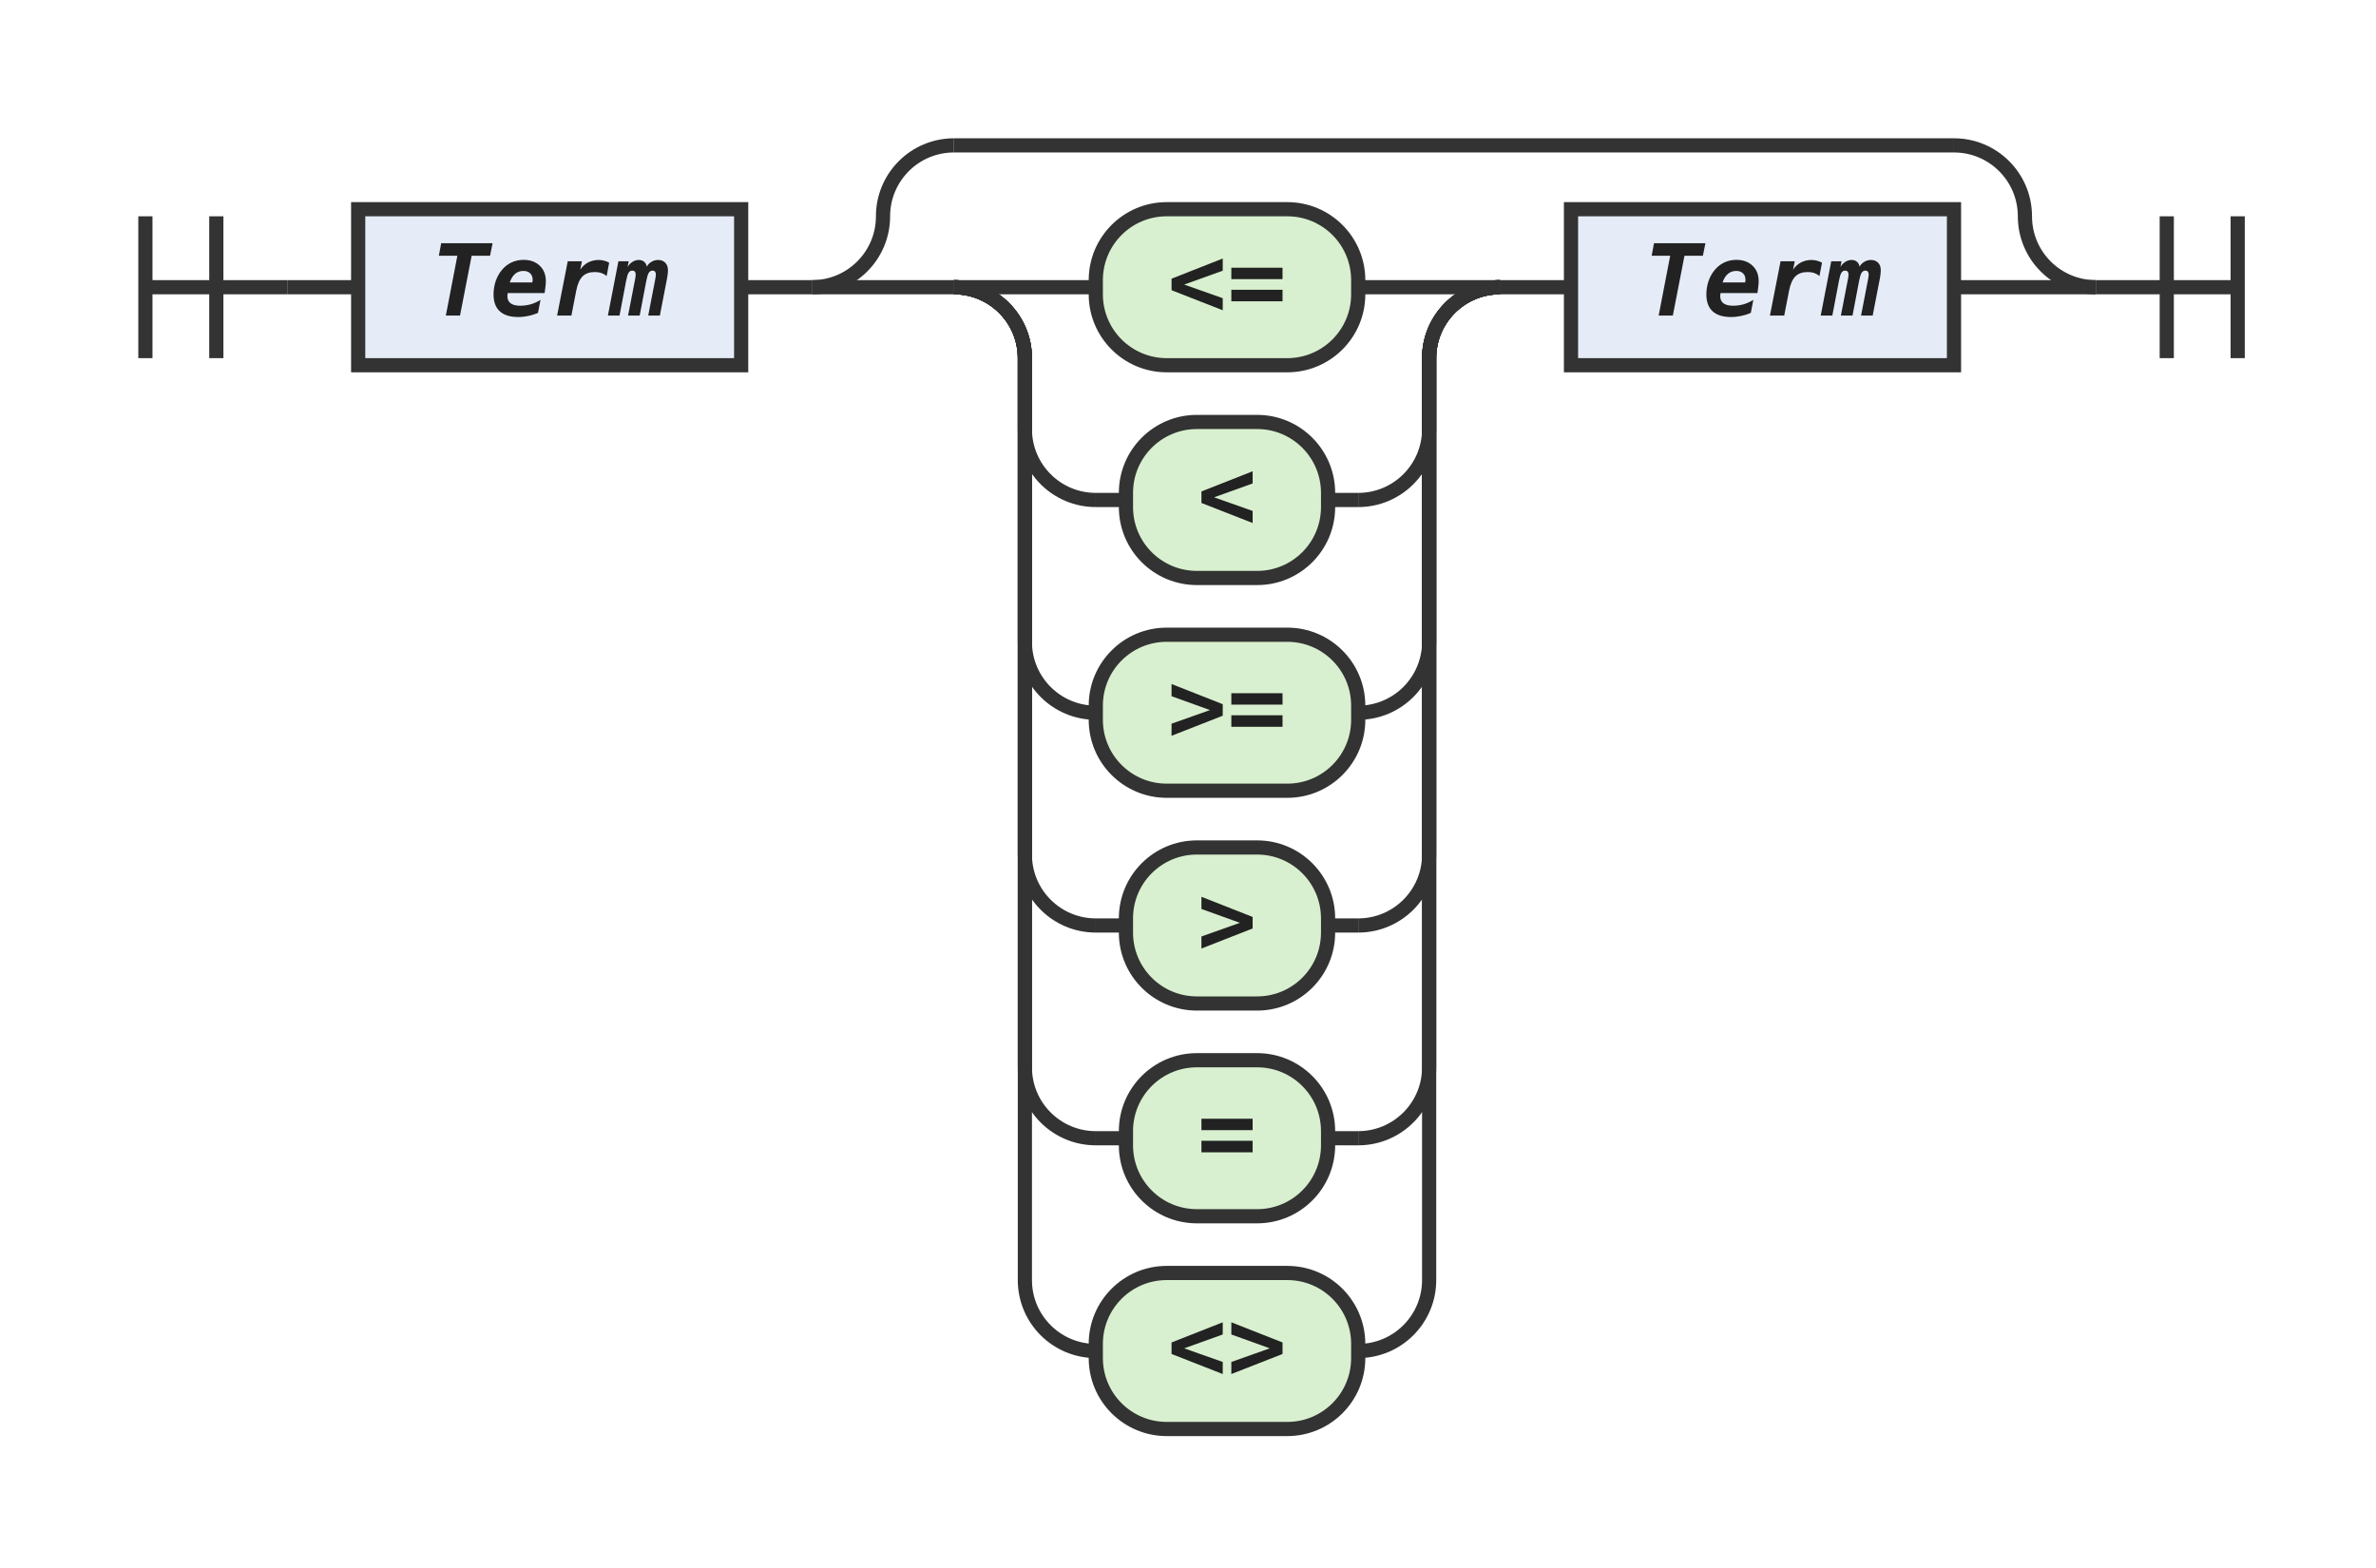
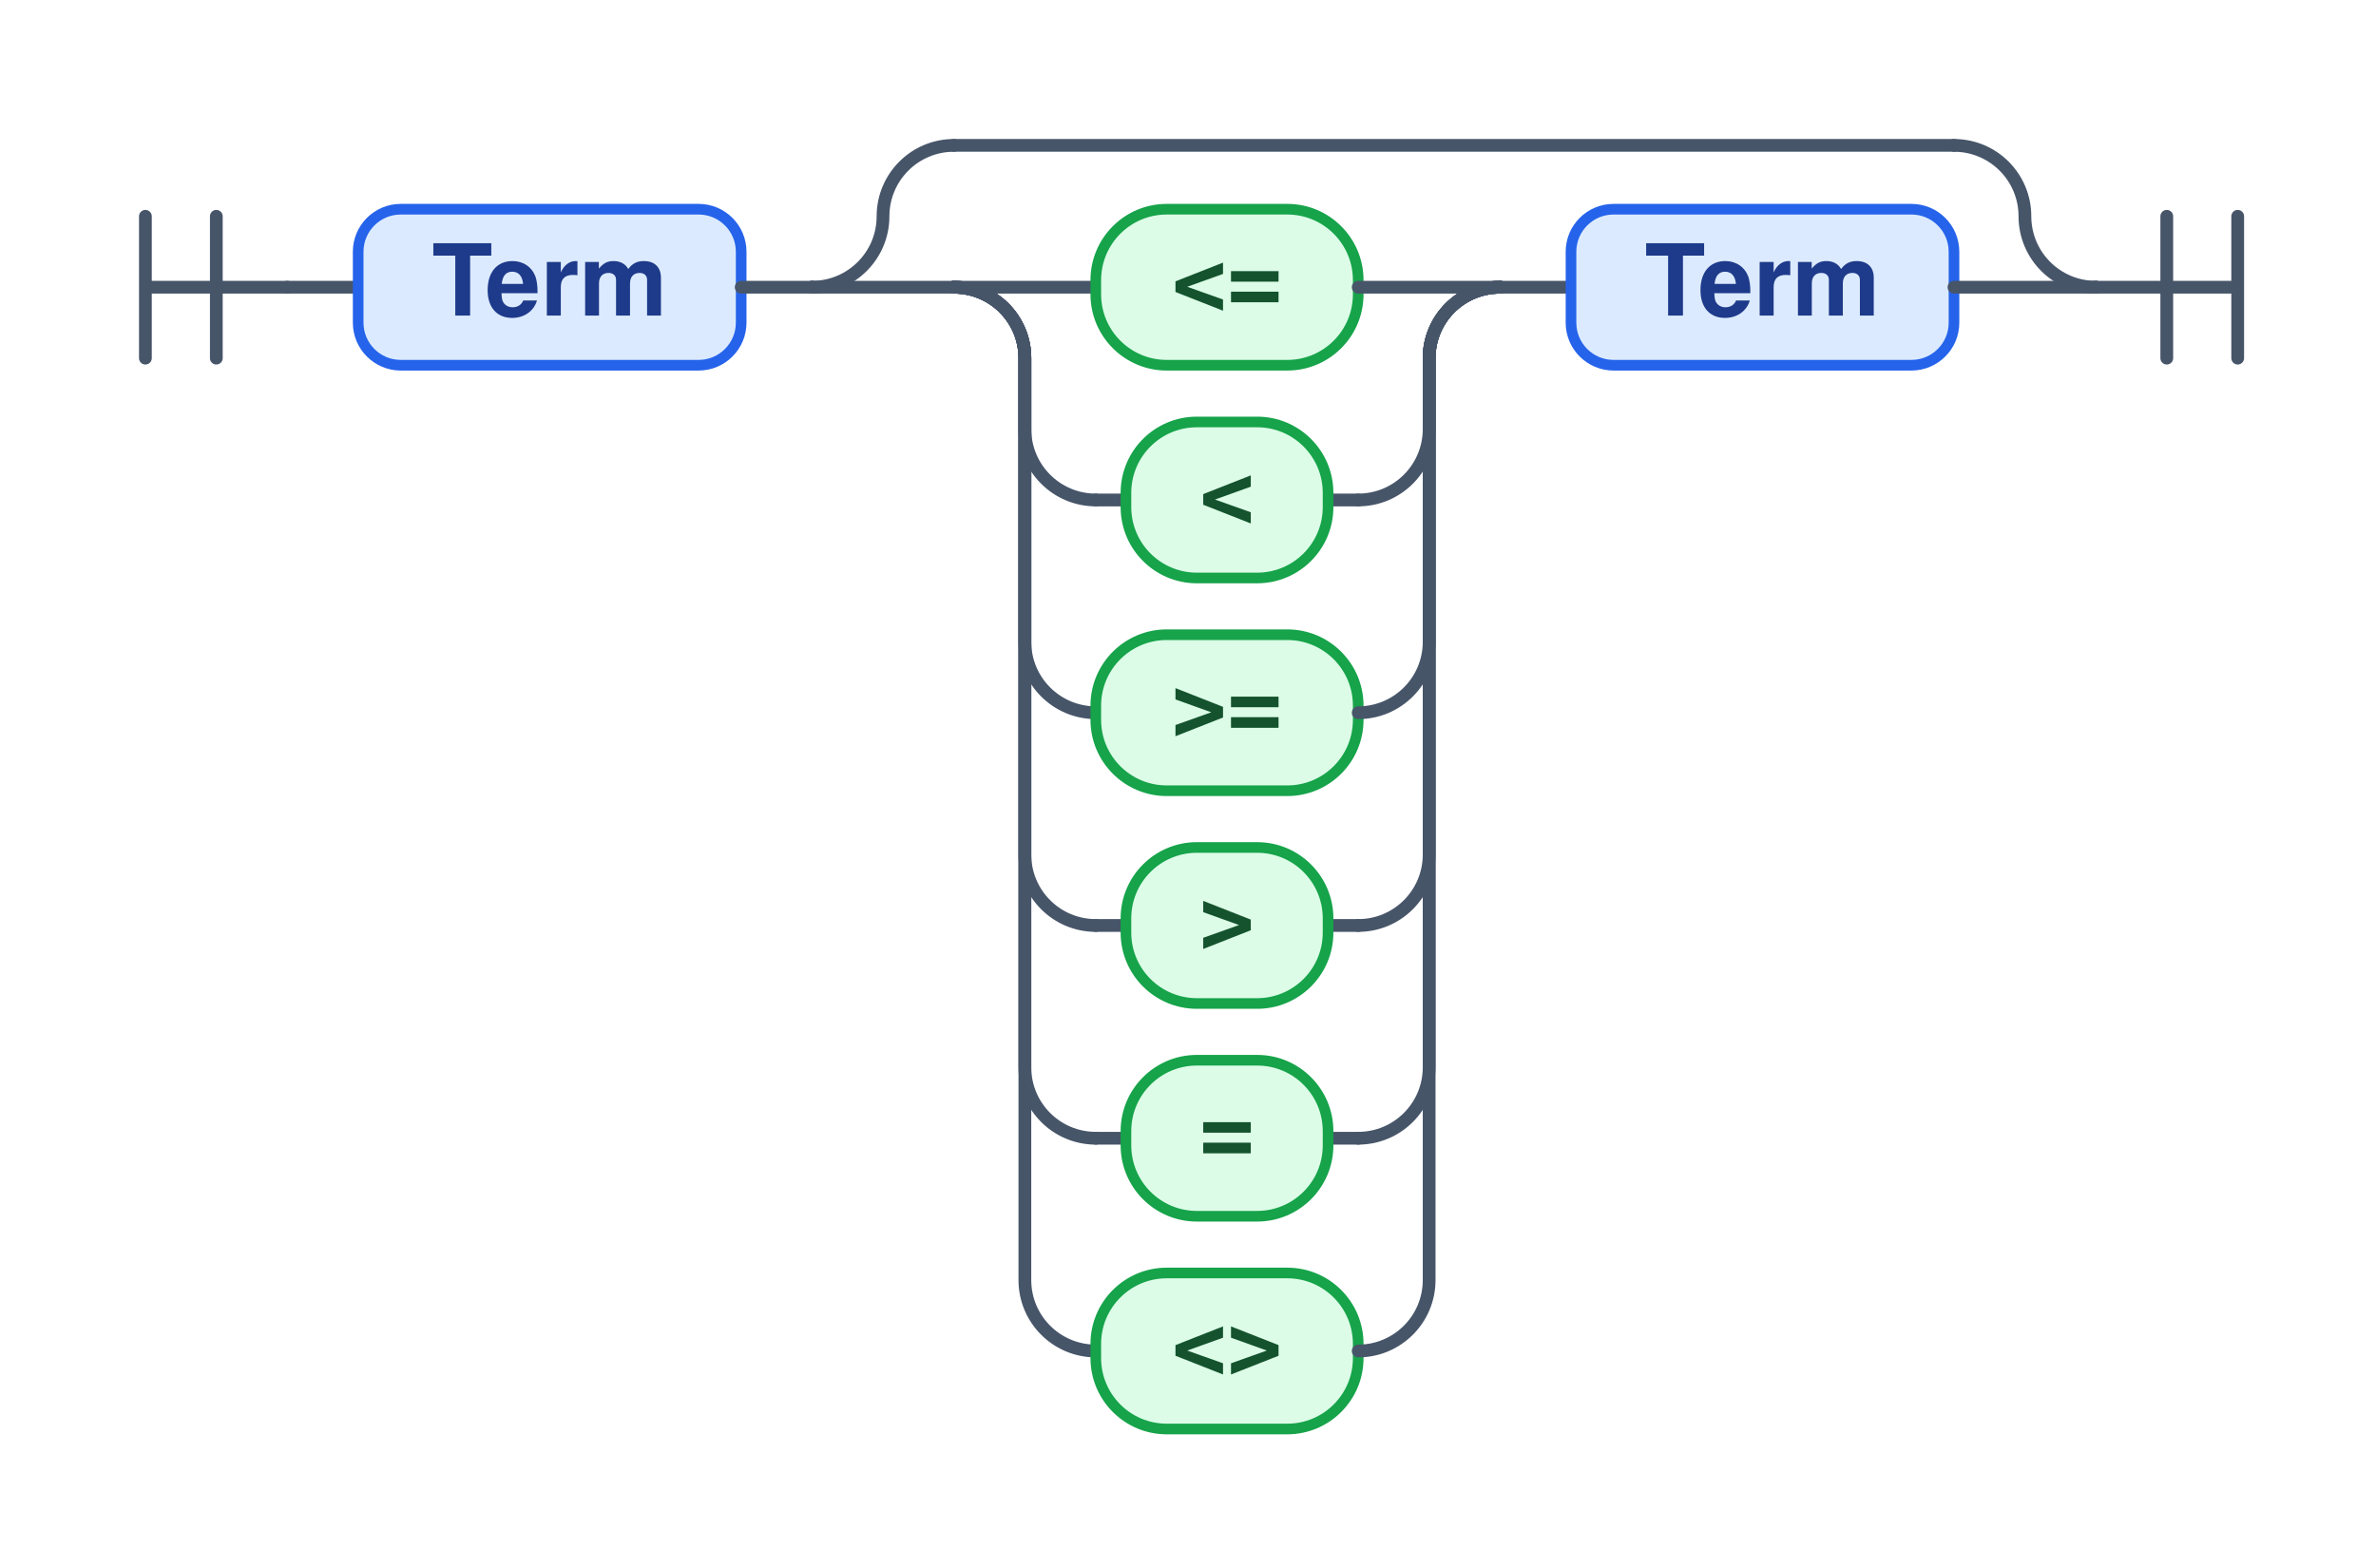
<svg xmlns="http://www.w3.org/2000/svg" class="railroad-diagram" height="221" viewBox="0 0 335.0 221" width="335.0">
  <g transform="translate(.5 .5)">
    <g>
      <path d="M20 30v20m10 -20v20m-10 -10h20" />
    </g>
    <path d="M40 40h10" />
    <g class="non-terminal ">
      <path d="M50 40h0.0" />
      <path d="M104.0 40h0.0" />
-       <rect height="22" width="54" x="50" y="29" />
+       <rect rx="6" ry="6" height="22" width="54" x="50" y="29" />
      <text x="77" y="44">Term</text>
    </g>
    <path d="M104.0 40h10" />
    <g>
      <path d="M114.0 40h0.0" />
      <path d="M295.0 40h0.0" />
      <path d="M114.0 40a10 10 0 0 0 10 -10v0a10 10 0 0 1 10 -10" />
      <g>
        <path d="M134.0 20h141.0" />
      </g>
      <path d="M275.0 20a10 10 0 0 1 10 10v0a10 10 0 0 0 10 10" />
      <path d="M114.0 40h20" />
      <g>
        <path d="M134.0 40h0.0" />
        <path d="M275.0 40h0.0" />
        <g>
          <path d="M134.0 40h0.0" />
          <path d="M211.0 40h0.0" />
          <path d="M134.0 40h20" />
          <g class="terminal ">
            <path d="M154.0 40h0.0" />
            <path d="M191.0 40h0.0" />
            <rect height="22" rx="10" ry="10" width="37" x="154" y="29" />
            <text x="172.5" y="44">&lt;=</text>
          </g>
          <path d="M191.0 40h20" />
          <path d="M134.0 40a10 10 0 0 1 10 10v10a10 10 0 0 0 10 10" />
          <g class="terminal ">
            <path d="M154.0 70h4.25" />
            <path d="M186.75 70h4.25" />
            <rect height="22" rx="10" ry="10" width="28.5" x="158.25" y="59" />
            <text x="172.5" y="74">&lt;</text>
          </g>
          <path d="M191.0 70a10 10 0 0 0 10 -10v-10a10 10 0 0 1 10 -10" />
          <path d="M134.0 40a10 10 0 0 1 10 10v40a10 10 0 0 0 10 10" />
          <g class="terminal ">
            <path d="M154.0 100h0.0" />
            <path d="M191.0 100h0.0" />
            <rect height="22" rx="10" ry="10" width="37" x="154" y="89" />
            <text x="172.5" y="104">&gt;=</text>
          </g>
          <path d="M191.0 100a10 10 0 0 0 10 -10v-40a10 10 0 0 1 10 -10" />
          <path d="M134.0 40a10 10 0 0 1 10 10v70a10 10 0 0 0 10 10" />
          <g class="terminal ">
            <path d="M154.0 130h4.25" />
            <path d="M186.75 130h4.25" />
            <rect height="22" rx="10" ry="10" width="28.5" x="158.25" y="119" />
            <text x="172.5" y="134">&gt;</text>
          </g>
          <path d="M191.0 130a10 10 0 0 0 10 -10v-70a10 10 0 0 1 10 -10" />
          <path d="M134.0 40a10 10 0 0 1 10 10v100a10 10 0 0 0 10 10" />
          <g class="terminal ">
            <path d="M154.0 160h4.25" />
            <path d="M186.75 160h4.25" />
            <rect height="22" rx="10" ry="10" width="28.5" x="158.25" y="149" />
            <text x="172.5" y="164">=</text>
          </g>
          <path d="M191.0 160a10 10 0 0 0 10 -10v-100a10 10 0 0 1 10 -10" />
          <path d="M134.0 40a10 10 0 0 1 10 10v130a10 10 0 0 0 10 10" />
          <g class="terminal ">
            <path d="M154.0 190h0.0" />
            <path d="M191.0 190h0.0" />
            <rect height="22" rx="10" ry="10" width="37" x="154" y="179" />
            <text x="172.5" y="194">&lt;&gt;</text>
          </g>
          <path d="M191.0 190a10 10 0 0 0 10 -10v-130a10 10 0 0 1 10 -10" />
        </g>
        <path d="M211.0 40h10" />
        <g class="non-terminal ">
          <path d="M221.0 40h0.0" />
          <path d="M275.0 40h0.0" />
-           <rect height="22" width="54" x="221" y="29" />
+           <rect rx="6" ry="6" height="22" width="54" x="221" y="29" />
          <text x="248" y="44">Term</text>
        </g>
      </g>
      <path d="M275.0 40h20" />
    </g>
    <path d="M 295.0 40 h 20 m -10 -10 v 20 m 10 -20 v 20" />
  </g>
  <style>/*  */

- svg.railroad-diagram { background-color: #fdfdf8; }
- svg.railroad-diagram path { stroke-width: 2; stroke: #333; fill: rgba(0,0,0,0); }
- svg.railroad-diagram text { font: bold 14px monospace; text-anchor: middle; fill: #222; }
- svg.railroad-diagram rect { stroke-width: 2; stroke: #333; }
- svg.railroad-diagram g.terminal rect { fill: #d8f0cf; }
- svg.railroad-diagram g.non-terminal rect { fill: #e6ecf7; }
- svg.railroad-diagram g.non-terminal text { font-style: italic; }
+ svg.railroad-diagram { background-color: #ffffff; }
+ svg.railroad-diagram path { stroke-width: 1.8; stroke: #475569; fill: rgba(0,0,0,0); stroke-linecap: round; stroke-linejoin: round; }
+ svg.railroad-diagram text { font-family: ui-monospace, 'SF Mono', SFMono-Regular, Menlo, Consolas, monospace; font-size: 13px; font-weight: 600; text-anchor: middle; fill: #14532d; }
+ svg.railroad-diagram rect { stroke-width: 1.5; }
+ svg.railroad-diagram g.terminal rect { fill: #dcfce7; stroke: #16a34a; }
+ svg.railroad-diagram g.non-terminal rect { fill: #dbeafe; stroke: #2563eb; }
+ svg.railroad-diagram g.non-terminal text { font-family: -apple-system, BlinkMacSystemFont, 'Segoe UI', Helvetica, Arial, sans-serif; font-size: 14px; fill: #1e3a8a; }

/*  */
</style>
</svg>
